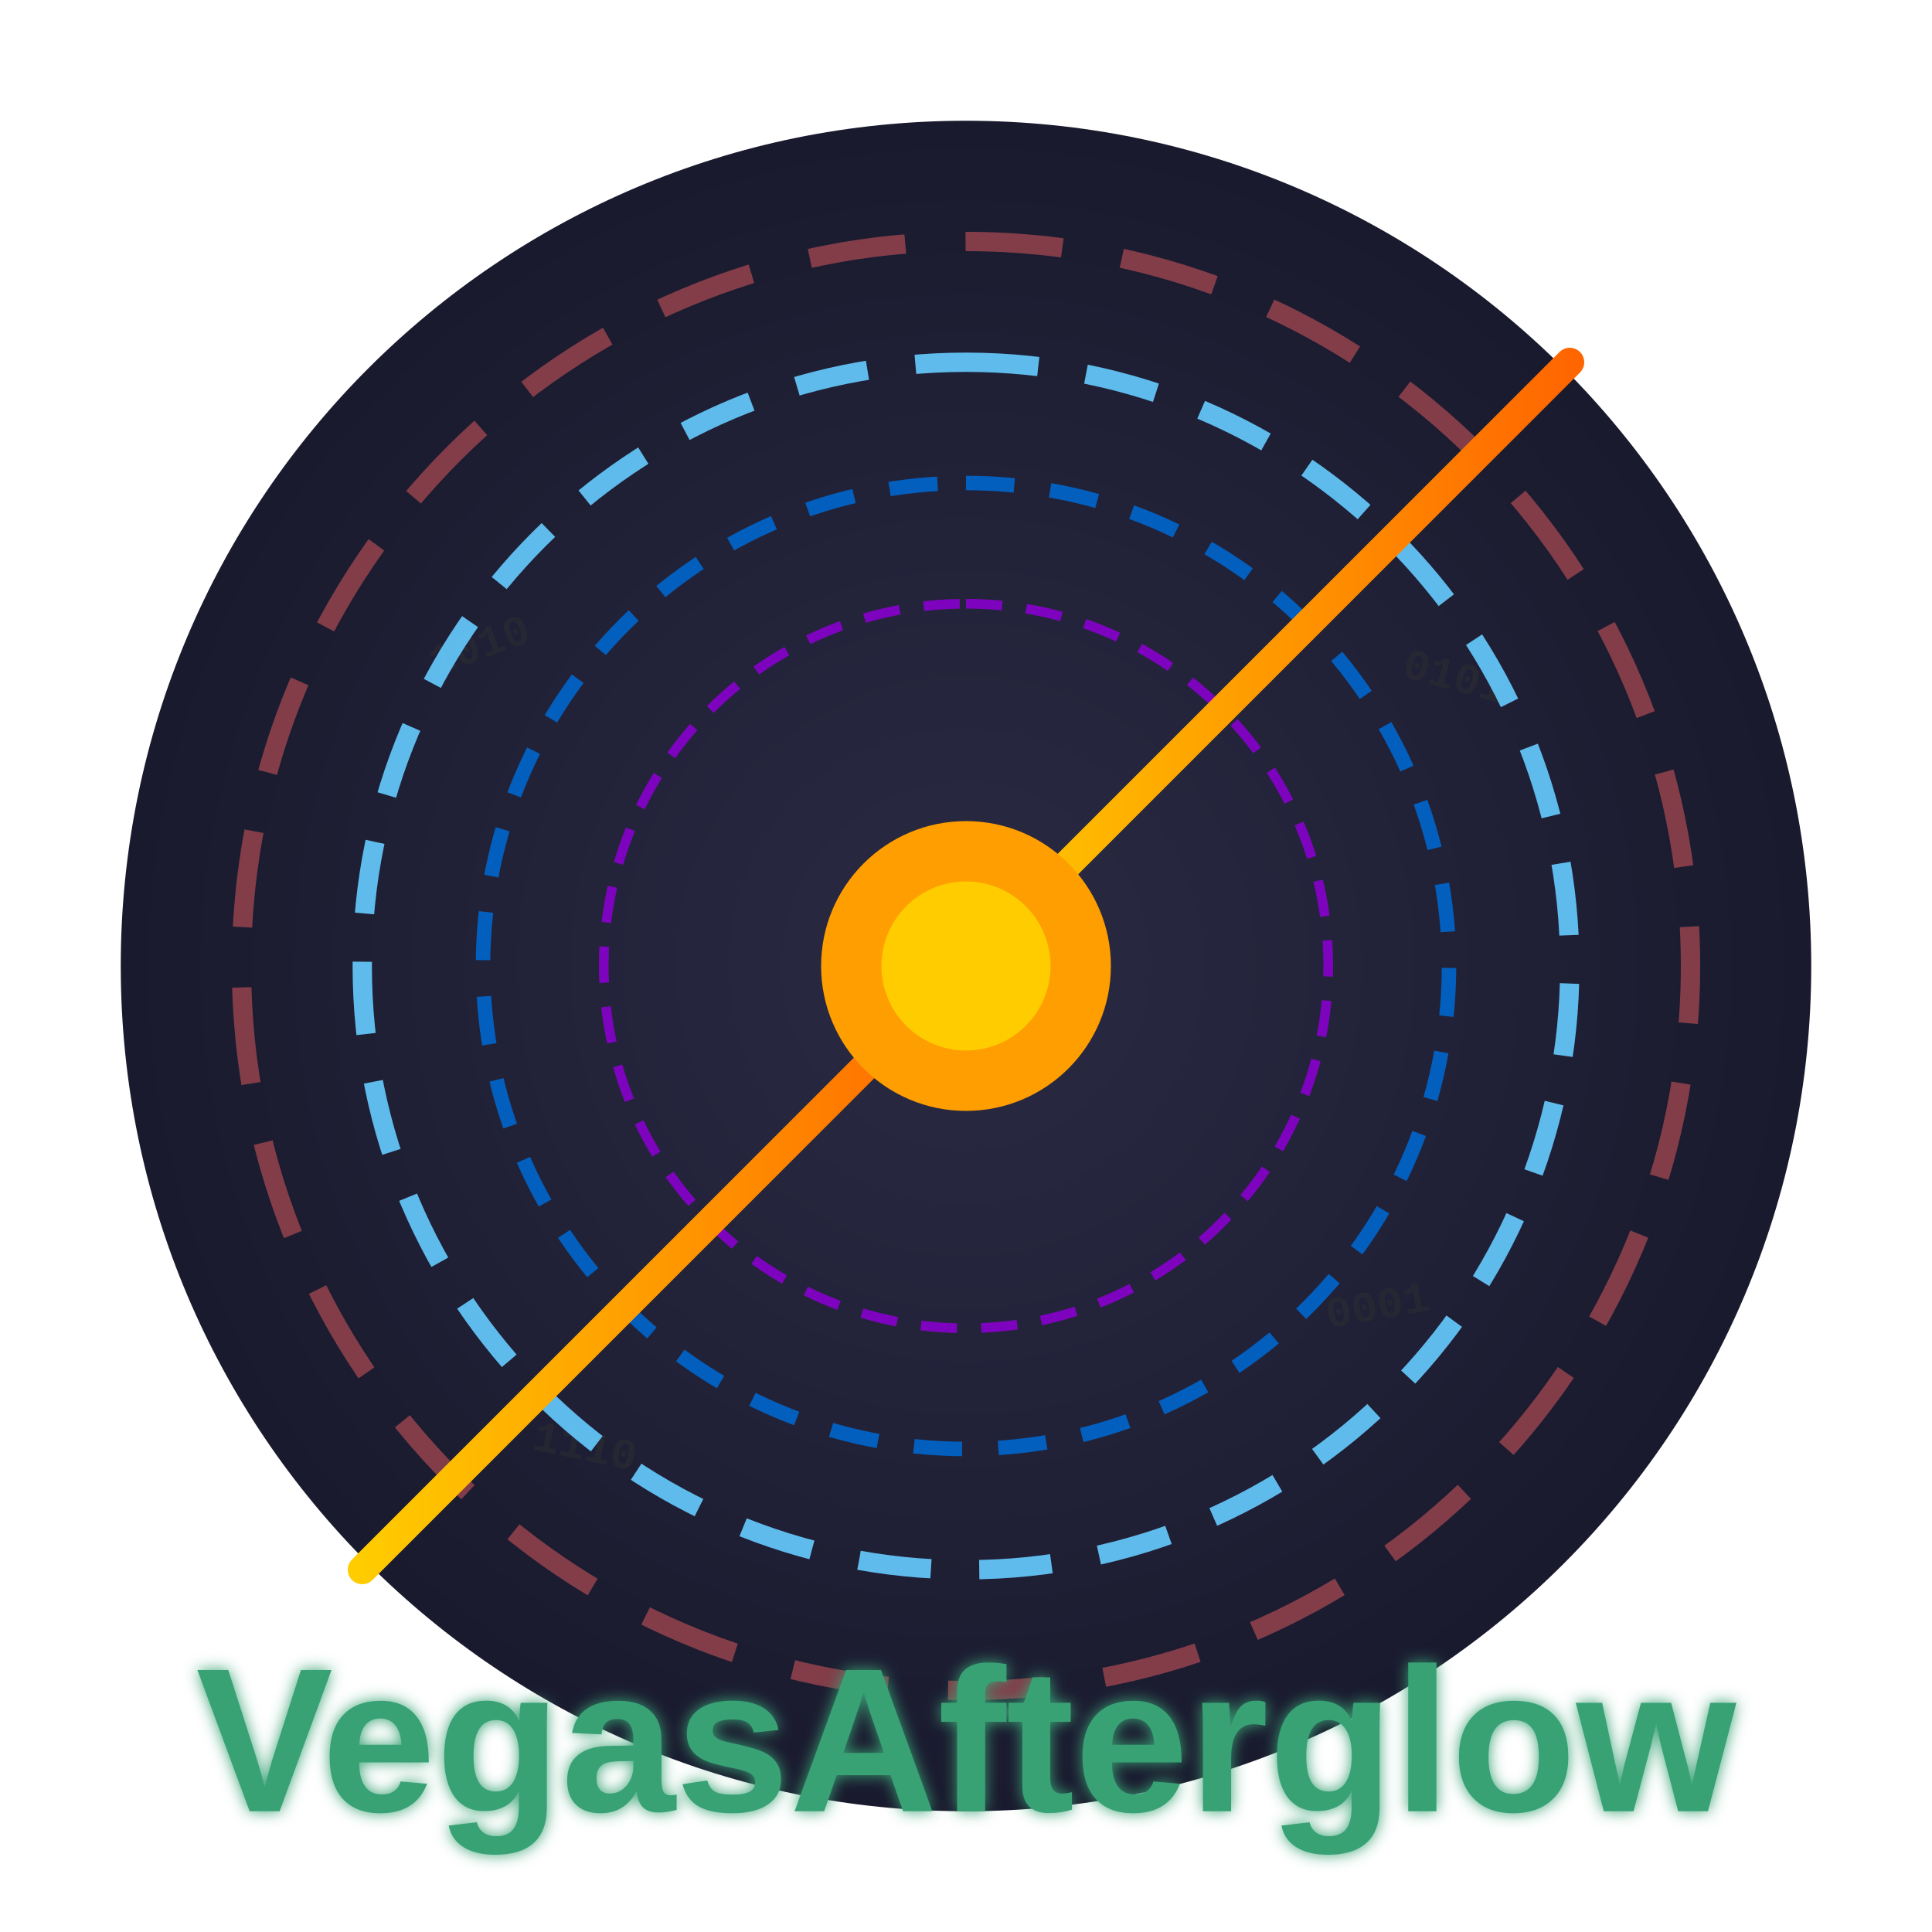
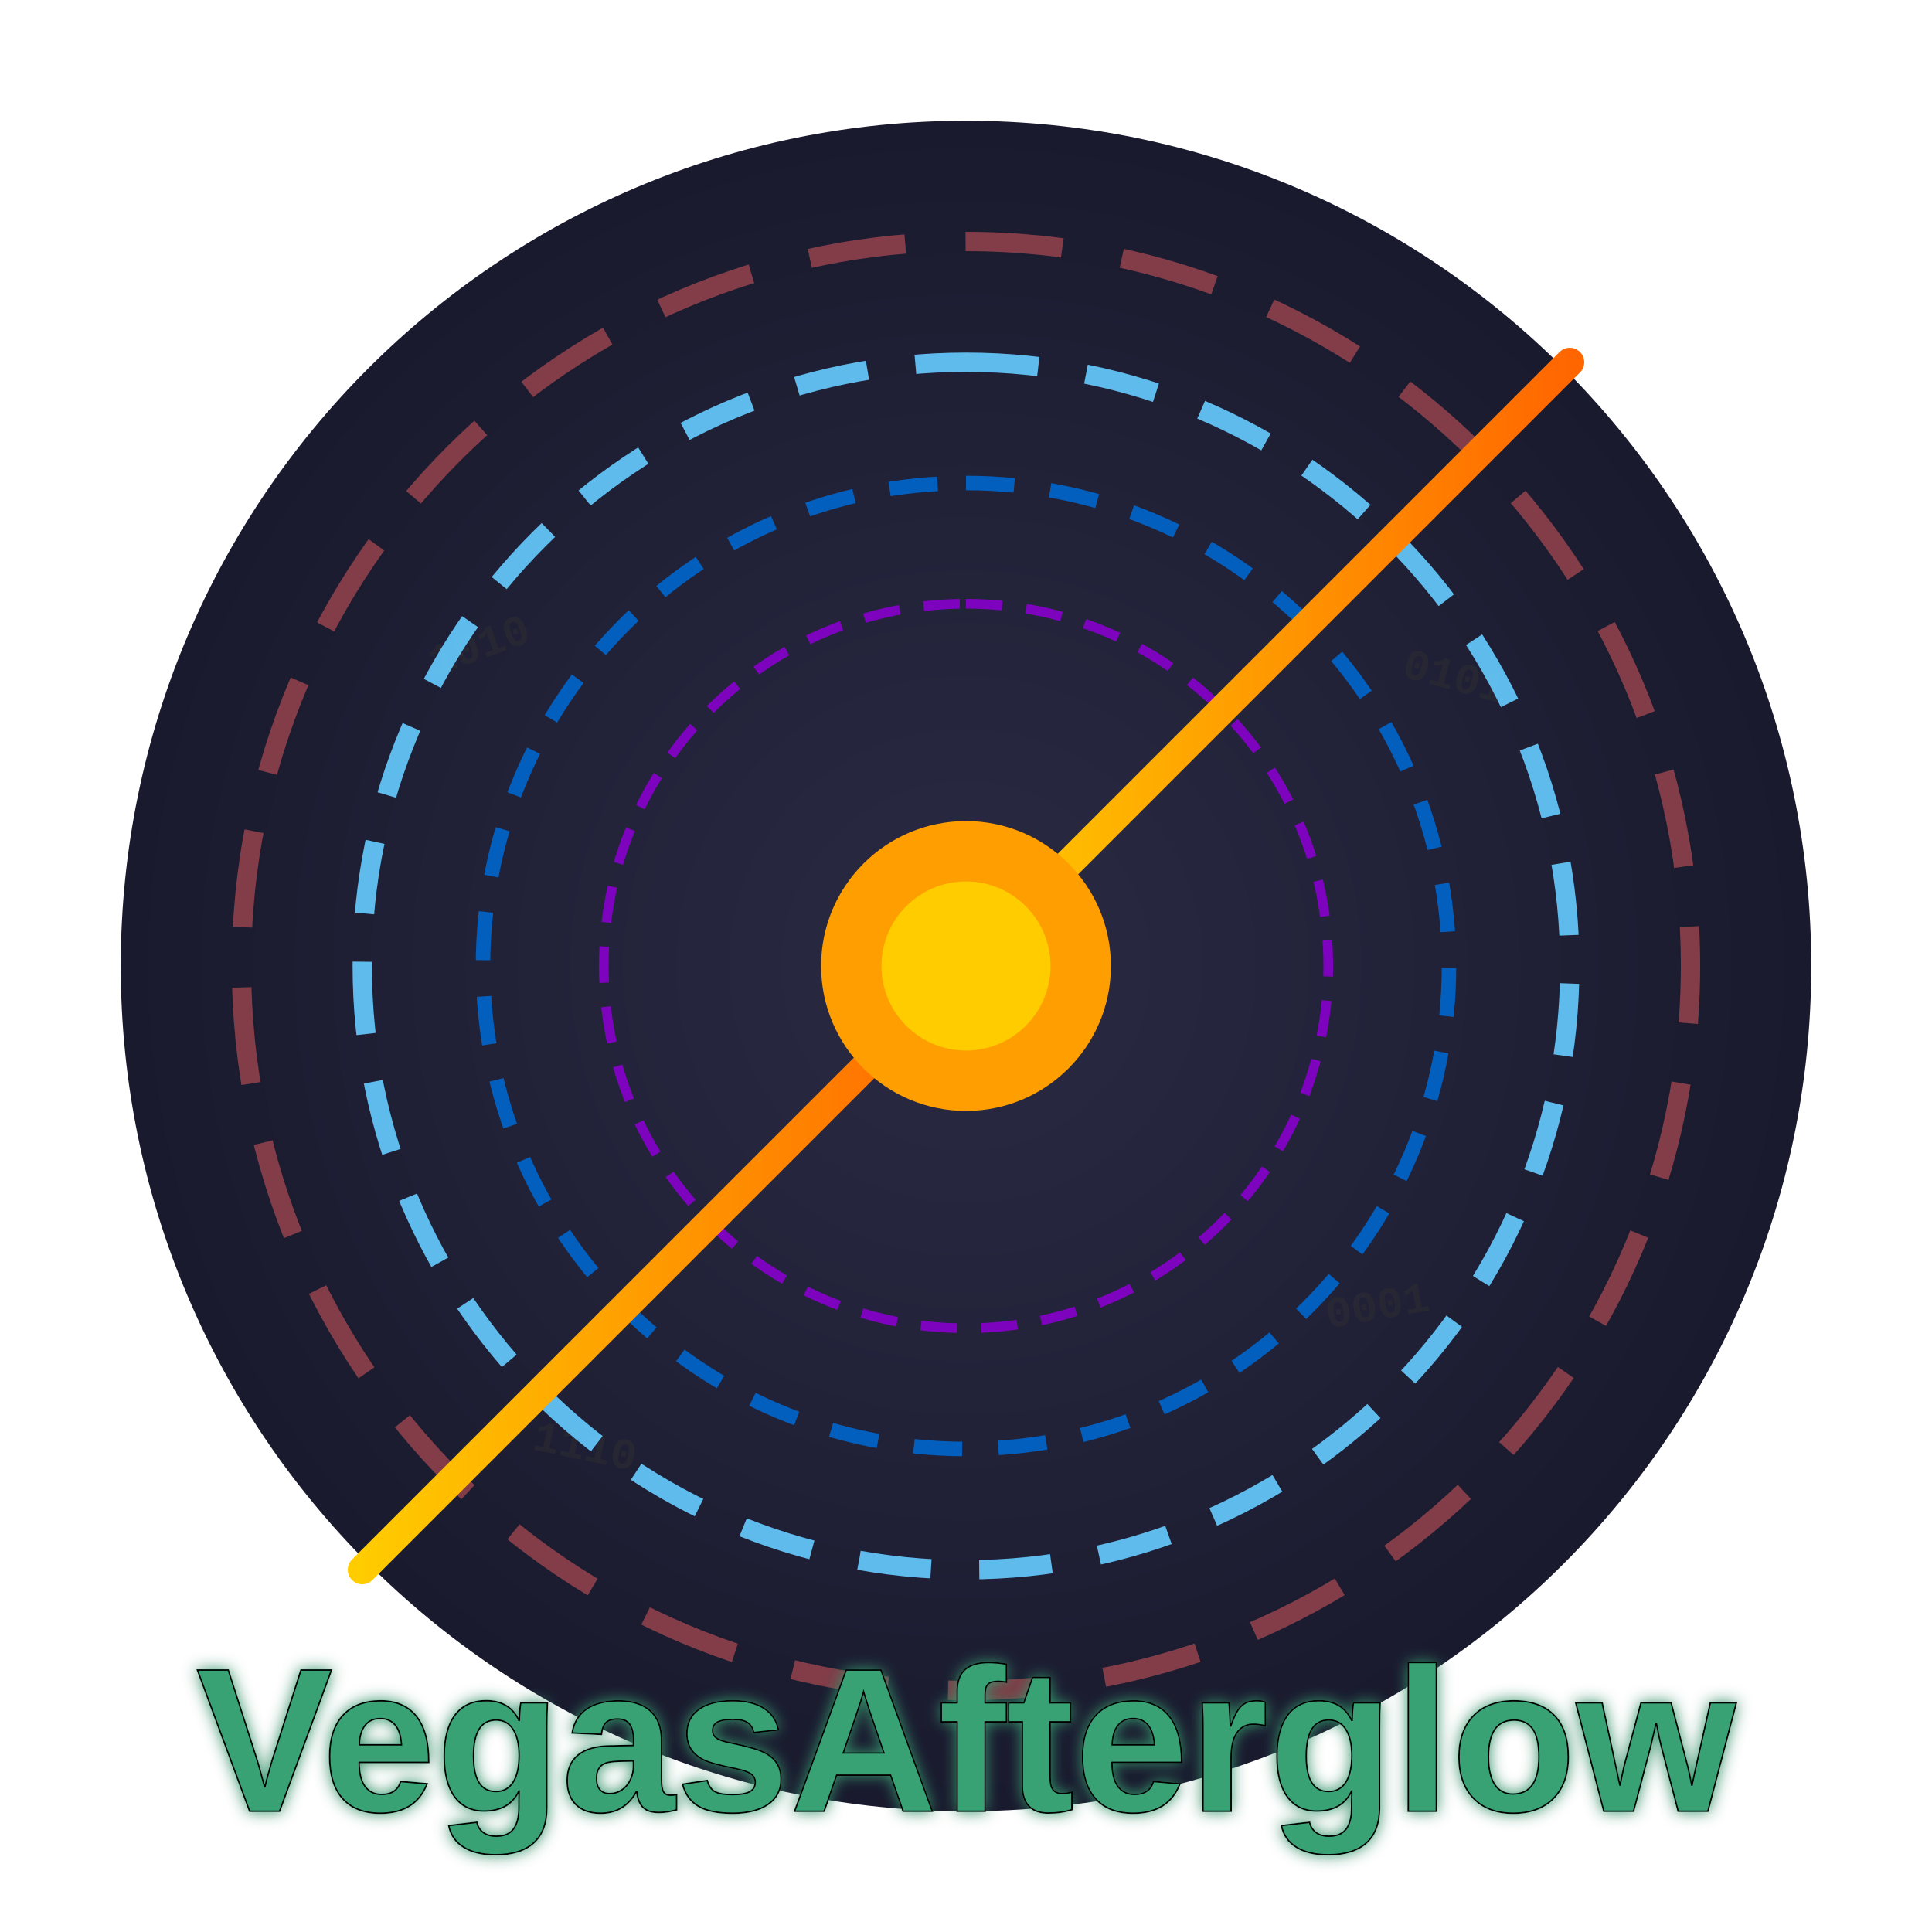
<svg xmlns="http://www.w3.org/2000/svg" width="800" height="800" viewBox="0 0 800 800">
  <defs>
    <radialGradient id="bg-grad" cx="50%" cy="50%" r="50%">
      <stop offset="0%" stop-color="#2a2a44" />
      <stop offset="100%" stop-color="#1a1a2e" />
    </radialGradient>
    <linearGradient id="jet-grad" x1="0%" y1="0%" x2="100%" y2="0%">
      <stop offset="0%" stop-color="#ffcc00" />
      <stop offset="100%" stop-color="#ff6600" />
    </linearGradient>
    <filter id="text-glow">
      <feGaussianBlur in="SourceGraphic" stdDeviation="3" result="blur" />
      <feMerge>
        <feMergeNode in="blur" />
        <feMergeNode in="SourceGraphic" />
      </feMerge>
    </filter>
  </defs>
  <circle cx="400" cy="400" r="350" fill="url(#bg-grad)" />
  <g opacity="0.4" fill="#333" font-family="Courier New, monospace" font-size="18" font-weight="bold">
    <text x="180" y="280" transform="rotate(-20 180 280)">1010</text>
    <text x="580" y="280" transform="rotate(15 580 280)">0101</text>
    <text x="220" y="600" transform="rotate(12 220 600)">1110</text>
    <text x="550" y="550" transform="rotate(-10 550 550)">0001</text>
  </g>
  <g opacity="0.9" fill="none">
    <path d="M400,100 A300,300 0 0,1 700,400 A300,300 0 0,1 400,700 A300,300 0 0,1 100,400 A300,300 0 0,1 400,100 Z" stroke="#ff6666" stroke-width="8" stroke-dasharray="40,25" opacity="0.5" />
    <path d="M400,150 A250,250 0 0,1 650,400 A250,250 0 0,1 400,650 A250,250 0 0,1 150,400 A250,250 0 0,1 400,150 Z" stroke="#66ccff" stroke-width="8" stroke-dasharray="30,20" />
    <path d="M400,200 A200,200 0 0,1 600,400 A200,200 0 0,1 400,600 A200,200 0 0,1 200,400 A200,200 0 0,1 400,200 Z" stroke="#0066cc" stroke-width="6" stroke-dasharray="20,15" />
    <path d="M400,250 A150,150 0 0,1 550,400 A150,150 0 0,1 400,550 A150,150 0 0,1 250,400 A150,150 0 0,1 400,250 Z" stroke="#8800cc" stroke-width="4" stroke-dasharray="15,10" />
  </g>
  <path d="M400,400 L550,250 C600,200 620,180 650,150" stroke="url(#jet-grad)" stroke-width="12" fill="none" stroke-linecap="round" />
  <path d="M400,400 L250,550 C200,600 180,620 150,650" stroke="url(#jet-grad)" stroke-width="12" fill="none" stroke-linecap="round" />
  <circle cx="400" cy="400" r="60" fill="#ff9e00" />
  <circle cx="400" cy="400" r="35" fill="#ffcc00" />
-   <text x="400" y="750" font-family="Arial, sans-serif" font-weight="bold" font-size="85" text-anchor="middle" fill="#39A275" filter="url(#text-glow)">
+   <text x="400" y="750" font-family="Arial, sans-serif" font-weight="bold" font-size="85" text-anchor="middle" fill="#39A275" stroke="black" stroke-width="0.6" filter="url(#text-glow)">
    VegasAfterglow
  </text>
</svg>
